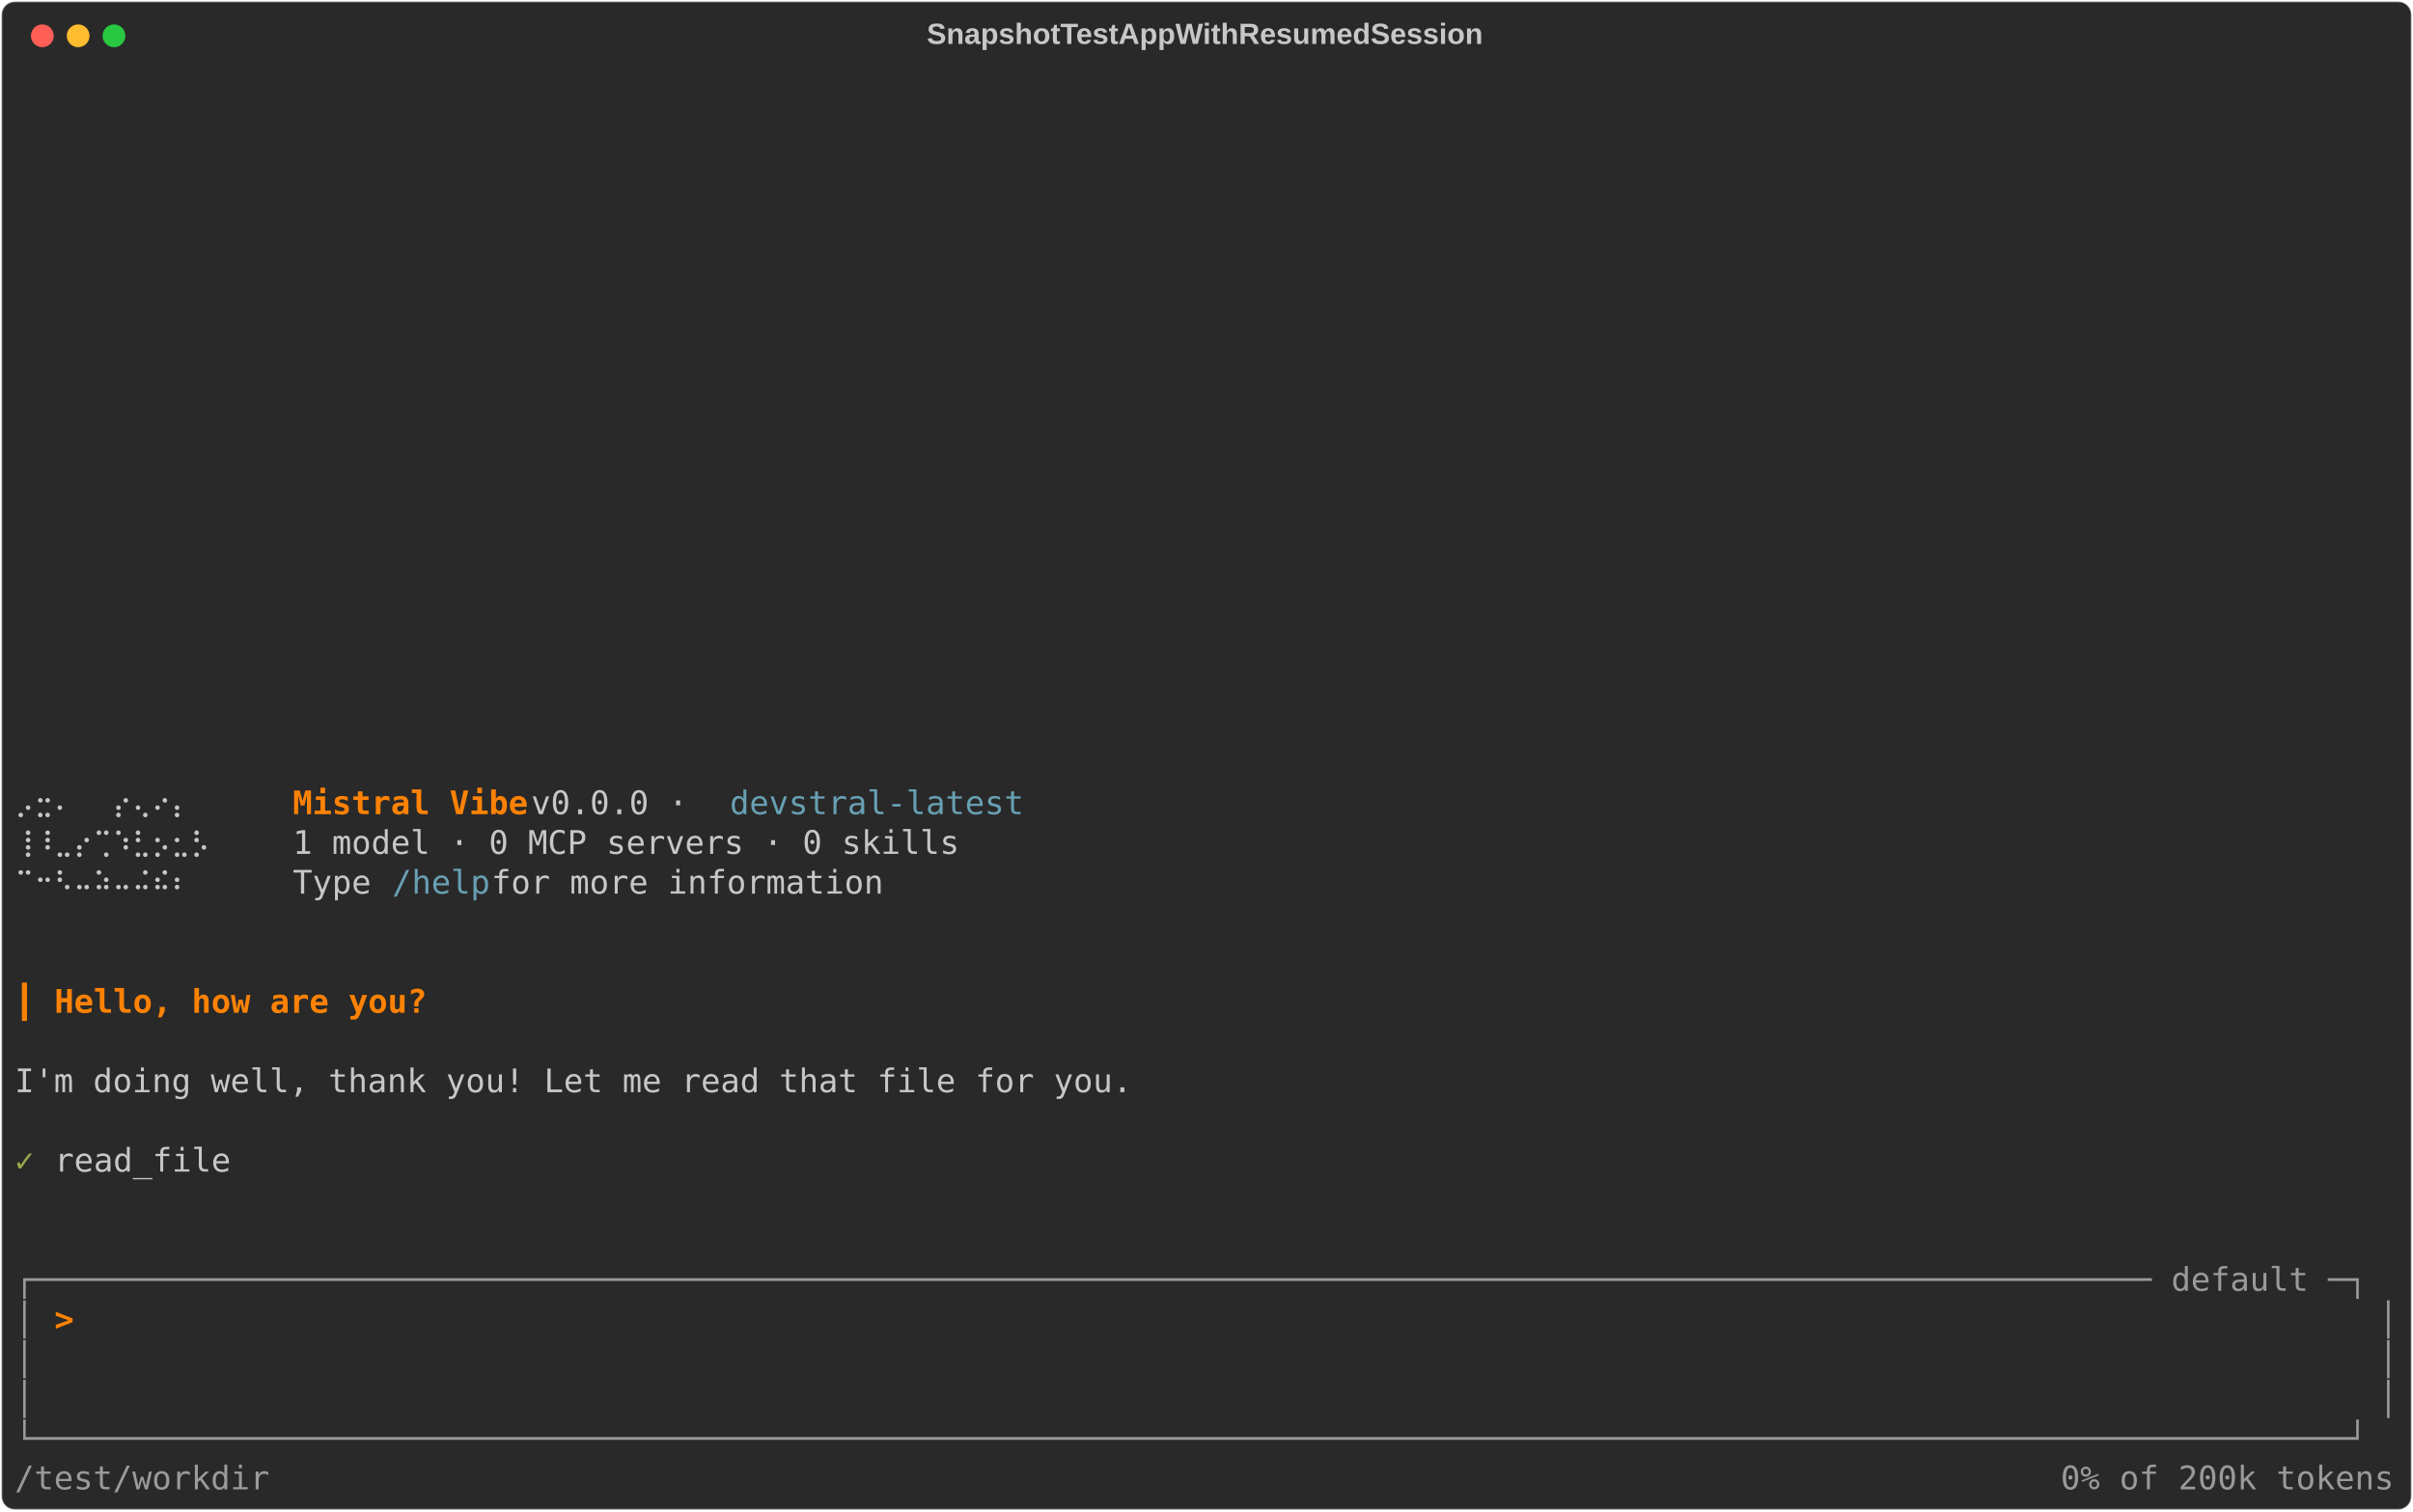
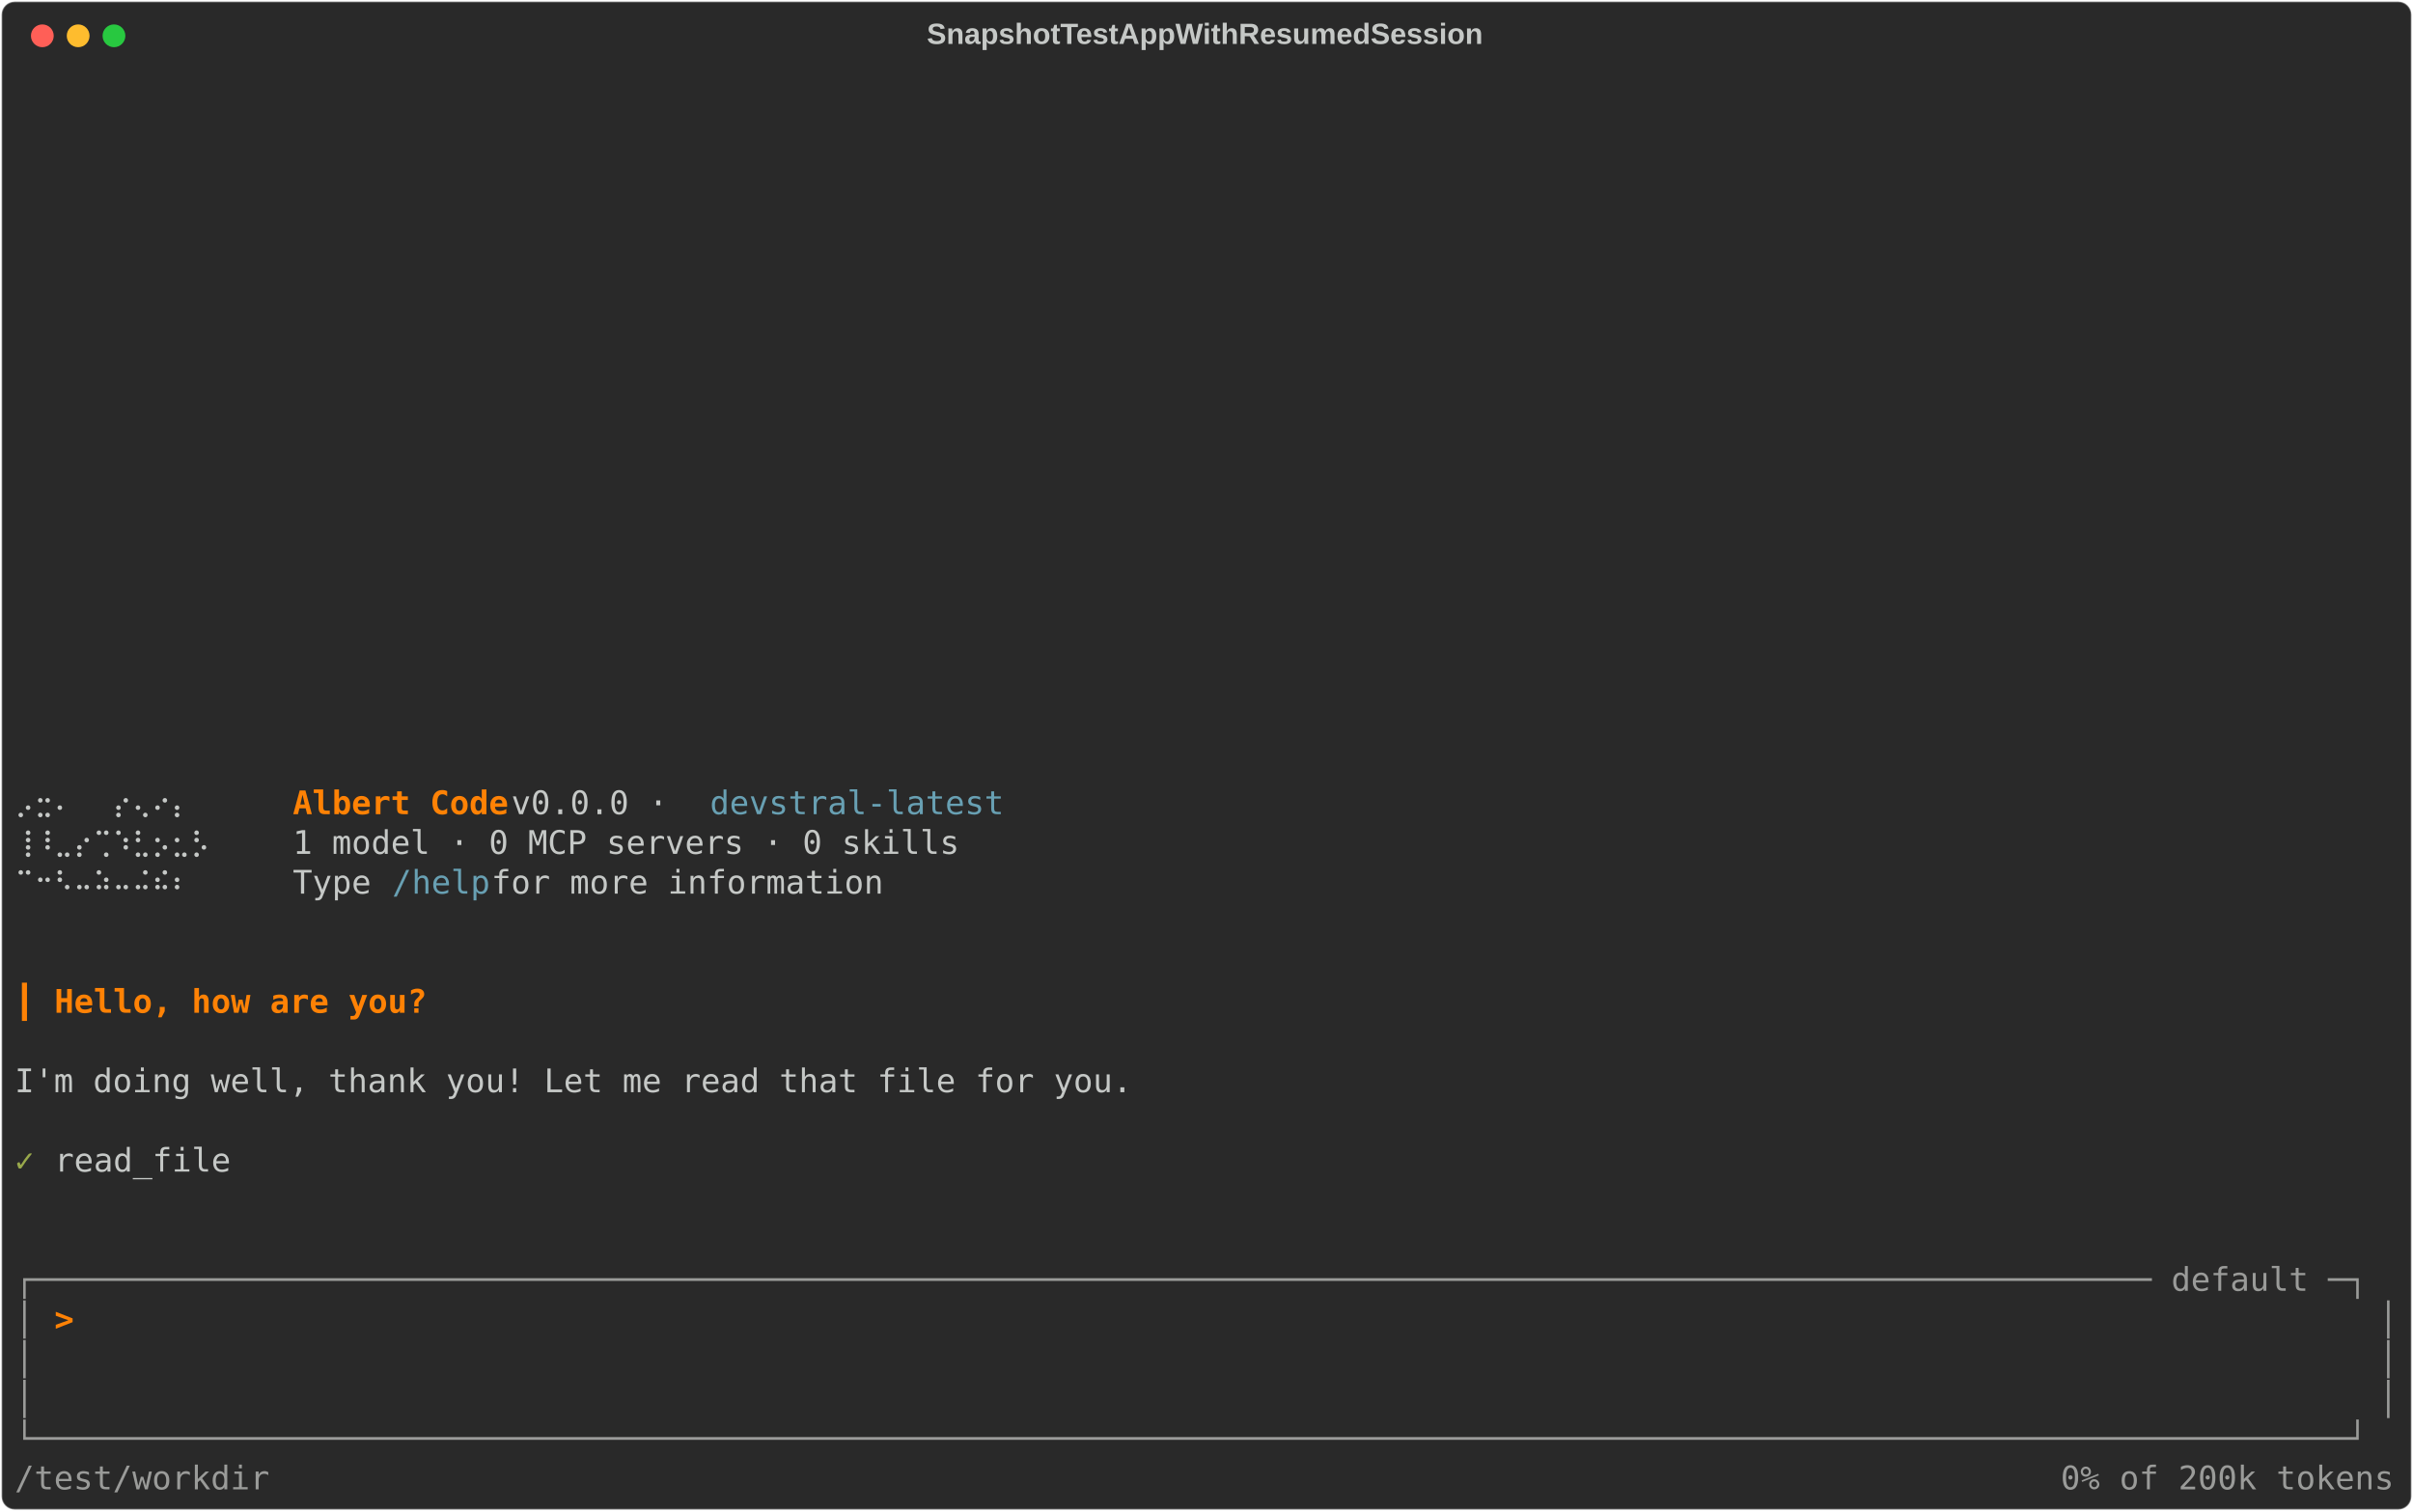
<svg xmlns="http://www.w3.org/2000/svg" class="rich-terminal" viewBox="0 0 1482 928.4">
  <style>

    @font-face {
        font-family: "Fira Code";
        src: local("FiraCode-Regular"),
                url("https://cdnjs.cloudflare.com/ajax/libs/firacode/6.2.0/woff2/FiraCode-Regular.woff2") format("woff2"),
                url("https://cdnjs.cloudflare.com/ajax/libs/firacode/6.2.0/woff/FiraCode-Regular.woff") format("woff");
        font-style: normal;
        font-weight: 400;
    }
    @font-face {
        font-family: "Fira Code";
        src: local("FiraCode-Bold"),
                url("https://cdnjs.cloudflare.com/ajax/libs/firacode/6.2.0/woff2/FiraCode-Bold.woff2") format("woff2"),
                url("https://cdnjs.cloudflare.com/ajax/libs/firacode/6.2.0/woff/FiraCode-Bold.woff") format("woff");
        font-style: bold;
        font-weight: 700;
    }

    .terminal-matrix {
        font-family: Fira Code, monospace;
        font-size: 20px;
        line-height: 24.4px;
        font-variant-east-asian: full-width;
    }

    .terminal-title {
        font-size: 18px;
        font-weight: bold;
        font-family: arial;
    }

    .terminal-r1 { fill: #c5c8c6 }
.terminal-r2 { fill: #ff8205;font-weight: bold }
.terminal-r3 { fill: #68a0b3 }
.terminal-r4 { fill: #ff8205 }
.terminal-r5 { fill: #98a84b }
.terminal-r6 { fill: #9a9b99 }
    </style>
  <defs>
    <clipPath id="terminal-clip-terminal">
      <rect x="0" y="0" width="1463.0" height="877.4" />
    </clipPath>
    <clipPath id="terminal-line-0">
      <rect x="0" y="1.5" width="1464" height="24.65" />
    </clipPath>
    <clipPath id="terminal-line-1">
      <rect x="0" y="25.9" width="1464" height="24.65" />
    </clipPath>
    <clipPath id="terminal-line-2">
      <rect x="0" y="50.3" width="1464" height="24.65" />
    </clipPath>
    <clipPath id="terminal-line-3">
      <rect x="0" y="74.7" width="1464" height="24.65" />
    </clipPath>
    <clipPath id="terminal-line-4">
      <rect x="0" y="99.1" width="1464" height="24.65" />
    </clipPath>
    <clipPath id="terminal-line-5">
      <rect x="0" y="123.5" width="1464" height="24.65" />
    </clipPath>
    <clipPath id="terminal-line-6">
      <rect x="0" y="147.9" width="1464" height="24.65" />
    </clipPath>
    <clipPath id="terminal-line-7">
      <rect x="0" y="172.3" width="1464" height="24.65" />
    </clipPath>
    <clipPath id="terminal-line-8">
      <rect x="0" y="196.7" width="1464" height="24.65" />
    </clipPath>
    <clipPath id="terminal-line-9">
      <rect x="0" y="221.1" width="1464" height="24.65" />
    </clipPath>
    <clipPath id="terminal-line-10">
      <rect x="0" y="245.5" width="1464" height="24.65" />
    </clipPath>
    <clipPath id="terminal-line-11">
      <rect x="0" y="269.9" width="1464" height="24.65" />
    </clipPath>
    <clipPath id="terminal-line-12">
      <rect x="0" y="294.3" width="1464" height="24.65" />
    </clipPath>
    <clipPath id="terminal-line-13">
      <rect x="0" y="318.7" width="1464" height="24.65" />
    </clipPath>
    <clipPath id="terminal-line-14">
      <rect x="0" y="343.1" width="1464" height="24.65" />
    </clipPath>
    <clipPath id="terminal-line-15">
      <rect x="0" y="367.5" width="1464" height="24.65" />
    </clipPath>
    <clipPath id="terminal-line-16">
      <rect x="0" y="391.9" width="1464" height="24.65" />
    </clipPath>
    <clipPath id="terminal-line-17">
      <rect x="0" y="416.3" width="1464" height="24.65" />
    </clipPath>
    <clipPath id="terminal-line-18">
      <rect x="0" y="440.7" width="1464" height="24.65" />
    </clipPath>
    <clipPath id="terminal-line-19">
      <rect x="0" y="465.1" width="1464" height="24.65" />
    </clipPath>
    <clipPath id="terminal-line-20">
      <rect x="0" y="489.5" width="1464" height="24.65" />
    </clipPath>
    <clipPath id="terminal-line-21">
      <rect x="0" y="513.9" width="1464" height="24.65" />
    </clipPath>
    <clipPath id="terminal-line-22">
      <rect x="0" y="538.3" width="1464" height="24.65" />
    </clipPath>
    <clipPath id="terminal-line-23">
      <rect x="0" y="562.7" width="1464" height="24.65" />
    </clipPath>
    <clipPath id="terminal-line-24">
      <rect x="0" y="587.1" width="1464" height="24.65" />
    </clipPath>
    <clipPath id="terminal-line-25">
      <rect x="0" y="611.5" width="1464" height="24.65" />
    </clipPath>
    <clipPath id="terminal-line-26">
      <rect x="0" y="635.9" width="1464" height="24.65" />
    </clipPath>
    <clipPath id="terminal-line-27">
      <rect x="0" y="660.3" width="1464" height="24.65" />
    </clipPath>
    <clipPath id="terminal-line-28">
      <rect x="0" y="684.7" width="1464" height="24.65" />
    </clipPath>
    <clipPath id="terminal-line-29">
      <rect x="0" y="709.1" width="1464" height="24.65" />
    </clipPath>
    <clipPath id="terminal-line-30">
      <rect x="0" y="733.5" width="1464" height="24.65" />
    </clipPath>
    <clipPath id="terminal-line-31">
      <rect x="0" y="757.9" width="1464" height="24.65" />
    </clipPath>
    <clipPath id="terminal-line-32">
      <rect x="0" y="782.3" width="1464" height="24.65" />
    </clipPath>
    <clipPath id="terminal-line-33">
      <rect x="0" y="806.7" width="1464" height="24.65" />
    </clipPath>
    <clipPath id="terminal-line-34">
      <rect x="0" y="831.1" width="1464" height="24.65" />
    </clipPath>
  </defs>
  <rect fill="#292929" stroke="rgba(255,255,255,0.35)" stroke-width="1" x="1" y="1" width="1480" height="926.4" rx="8" />
  <text class="terminal-title" fill="#c5c8c6" text-anchor="middle" x="740" y="27">SnapshotTestAppWithResumedSession</text>
  <g transform="translate(26,22)">
    <circle cx="0" cy="0" r="7" fill="#ff5f57" />
    <circle cx="22" cy="0" r="7" fill="#febc2e" />
    <circle cx="44" cy="0" r="7" fill="#28c840" />
  </g>
  <g transform="translate(9, 41)" clip-path="url(#terminal-clip-terminal)">
    <g class="terminal-matrix">
      <text class="terminal-r1" x="1464" y="20" textLength="12.2" clip-path="url(#terminal-line-0)">
</text>
      <text class="terminal-r1" x="1464" y="44.4" textLength="12.2" clip-path="url(#terminal-line-1)">
</text>
      <text class="terminal-r1" x="1464" y="68.8" textLength="12.2" clip-path="url(#terminal-line-2)">
</text>
      <text class="terminal-r1" x="1464" y="93.2" textLength="12.2" clip-path="url(#terminal-line-3)">
</text>
      <text class="terminal-r1" x="1464" y="117.6" textLength="12.2" clip-path="url(#terminal-line-4)">
</text>
      <text class="terminal-r1" x="1464" y="142" textLength="12.2" clip-path="url(#terminal-line-5)">
</text>
      <text class="terminal-r1" x="1464" y="166.4" textLength="12.2" clip-path="url(#terminal-line-6)">
</text>
      <text class="terminal-r1" x="1464" y="190.8" textLength="12.2" clip-path="url(#terminal-line-7)">
</text>
      <text class="terminal-r1" x="1464" y="215.2" textLength="12.2" clip-path="url(#terminal-line-8)">
</text>
      <text class="terminal-r1" x="1464" y="239.6" textLength="12.2" clip-path="url(#terminal-line-9)">
</text>
      <text class="terminal-r1" x="1464" y="264" textLength="12.2" clip-path="url(#terminal-line-10)">
</text>
      <text class="terminal-r1" x="1464" y="288.4" textLength="12.2" clip-path="url(#terminal-line-11)">
</text>
      <text class="terminal-r1" x="1464" y="312.8" textLength="12.2" clip-path="url(#terminal-line-12)">
</text>
      <text class="terminal-r1" x="1464" y="337.2" textLength="12.2" clip-path="url(#terminal-line-13)">
</text>
      <text class="terminal-r1" x="1464" y="361.6" textLength="12.2" clip-path="url(#terminal-line-14)">
</text>
      <text class="terminal-r1" x="1464" y="386" textLength="12.2" clip-path="url(#terminal-line-15)">
</text>
      <text class="terminal-r1" x="1464" y="410.4" textLength="12.2" clip-path="url(#terminal-line-16)">
</text>
      <text class="terminal-r1" x="1464" y="434.8" textLength="12.2" clip-path="url(#terminal-line-17)">
</text>
      <text class="terminal-r1" x="0" y="459.2" textLength="134.2" clip-path="url(#terminal-line-18)">  ⡠⣒⠄  ⡔⢄⠔⡄</text>
-       <text class="terminal-r2" x="170.8" y="459.2" textLength="146.4" clip-path="url(#terminal-line-18)">Mistral Vibe</text>
-       <text class="terminal-r1" x="317.2" y="459.2" textLength="122" clip-path="url(#terminal-line-18)"> v0.0.0 · </text>
-       <text class="terminal-r3" x="439.2" y="459.2" textLength="183" clip-path="url(#terminal-line-18)">devstral-latest</text>
+       <text class="terminal-r2" x="170.8" y="459.2" textLength="134.2" clip-path="url(#terminal-line-18)">Albert Code</text>
+       <text class="terminal-r1" x="305" y="459.2" textLength="122" clip-path="url(#terminal-line-18)"> v0.0.0 · </text>
+       <text class="terminal-r3" x="427" y="459.2" textLength="183" clip-path="url(#terminal-line-18)">devstral-latest</text>
      <text class="terminal-r1" x="1464" y="459.2" textLength="12.2" clip-path="url(#terminal-line-18)">
</text>
      <text class="terminal-r1" x="0" y="483.6" textLength="134.2" clip-path="url(#terminal-line-19)"> ⢸⠸⣀⡔⢉⠱⣃⡢⣂⡣</text>
      <text class="terminal-r1" x="170.8" y="483.6" textLength="414.8" clip-path="url(#terminal-line-19)">1 model · 0 MCP servers · 0 skills</text>
      <text class="terminal-r1" x="1464" y="483.6" textLength="12.2" clip-path="url(#terminal-line-19)">
</text>
      <text class="terminal-r1" x="0" y="508" textLength="134.2" clip-path="url(#terminal-line-20)">  ⠉⠒⠣⠤⠵⠤⠬⠮⠆</text>
      <text class="terminal-r1" x="170.8" y="508" textLength="61" clip-path="url(#terminal-line-20)">Type </text>
      <text class="terminal-r3" x="231.8" y="508" textLength="61" clip-path="url(#terminal-line-20)">/help</text>
      <text class="terminal-r1" x="292.8" y="508" textLength="256.2" clip-path="url(#terminal-line-20)"> for more information</text>
      <text class="terminal-r1" x="1464" y="508" textLength="12.2" clip-path="url(#terminal-line-20)">
</text>
      <text class="terminal-r1" x="1464" y="532.4" textLength="12.2" clip-path="url(#terminal-line-21)">
</text>
      <text class="terminal-r1" x="1464" y="556.8" textLength="12.2" clip-path="url(#terminal-line-22)">
</text>
      <text class="terminal-r4" x="0" y="581.2" textLength="12.2" clip-path="url(#terminal-line-23)">┃</text>
      <text class="terminal-r2" x="24.4" y="581.2" textLength="231.8" clip-path="url(#terminal-line-23)">Hello, how are you?</text>
      <text class="terminal-r1" x="1464" y="581.2" textLength="12.2" clip-path="url(#terminal-line-23)">
</text>
      <text class="terminal-r1" x="1464" y="605.6" textLength="12.2" clip-path="url(#terminal-line-24)">
</text>
      <text class="terminal-r1" x="0" y="630" textLength="695.4" clip-path="url(#terminal-line-25)">I'm doing well, thank you! Let me read that file for you.</text>
      <text class="terminal-r1" x="1464" y="630" textLength="12.2" clip-path="url(#terminal-line-25)">
</text>
      <text class="terminal-r1" x="1464" y="654.4" textLength="12.2" clip-path="url(#terminal-line-26)">
</text>
      <text class="terminal-r5" x="0" y="678.8" textLength="12.2" clip-path="url(#terminal-line-27)">✓</text>
      <text class="terminal-r1" x="24.4" y="678.8" textLength="109.8" clip-path="url(#terminal-line-27)">read_file</text>
      <text class="terminal-r1" x="1464" y="678.8" textLength="12.2" clip-path="url(#terminal-line-27)">
</text>
      <text class="terminal-r1" x="1464" y="703.2" textLength="12.2" clip-path="url(#terminal-line-28)">
</text>
      <text class="terminal-r1" x="1464" y="727.6" textLength="12.2" clip-path="url(#terminal-line-29)">
</text>
      <text class="terminal-r6" x="0" y="752" textLength="1464" clip-path="url(#terminal-line-30)">┌──────────────────────────────────────────────────────────────────────────────────────────────────────────── default ─┐</text>
      <text class="terminal-r1" x="1464" y="752" textLength="12.2" clip-path="url(#terminal-line-30)">
</text>
      <text class="terminal-r6" x="0" y="776.4" textLength="12.2" clip-path="url(#terminal-line-31)">│</text>
      <text class="terminal-r2" x="24.4" y="776.4" textLength="12.2" clip-path="url(#terminal-line-31)">&gt;</text>
      <text class="terminal-r6" x="1451.8" y="776.4" textLength="12.2" clip-path="url(#terminal-line-31)">│</text>
      <text class="terminal-r1" x="1464" y="776.4" textLength="12.2" clip-path="url(#terminal-line-31)">
</text>
      <text class="terminal-r6" x="0" y="800.8" textLength="12.2" clip-path="url(#terminal-line-32)">│</text>
      <text class="terminal-r6" x="1451.8" y="800.8" textLength="12.2" clip-path="url(#terminal-line-32)">│</text>
      <text class="terminal-r1" x="1464" y="800.8" textLength="12.2" clip-path="url(#terminal-line-32)">
</text>
      <text class="terminal-r6" x="0" y="825.2" textLength="12.2" clip-path="url(#terminal-line-33)">│</text>
      <text class="terminal-r6" x="1451.8" y="825.2" textLength="12.2" clip-path="url(#terminal-line-33)">│</text>
      <text class="terminal-r1" x="1464" y="825.2" textLength="12.2" clip-path="url(#terminal-line-33)">
</text>
      <text class="terminal-r6" x="0" y="849.6" textLength="1464" clip-path="url(#terminal-line-34)">└──────────────────────────────────────────────────────────────────────────────────────────────────────────────────────┘</text>
      <text class="terminal-r1" x="1464" y="849.6" textLength="12.2" clip-path="url(#terminal-line-34)">
</text>
      <text class="terminal-r6" x="0" y="874" textLength="158.6" clip-path="url(#terminal-line-35)">/test/workdir</text>
      <text class="terminal-r6" x="1256.6" y="874" textLength="207.4" clip-path="url(#terminal-line-35)">0% of 200k tokens</text>
    </g>
  </g>
</svg>
